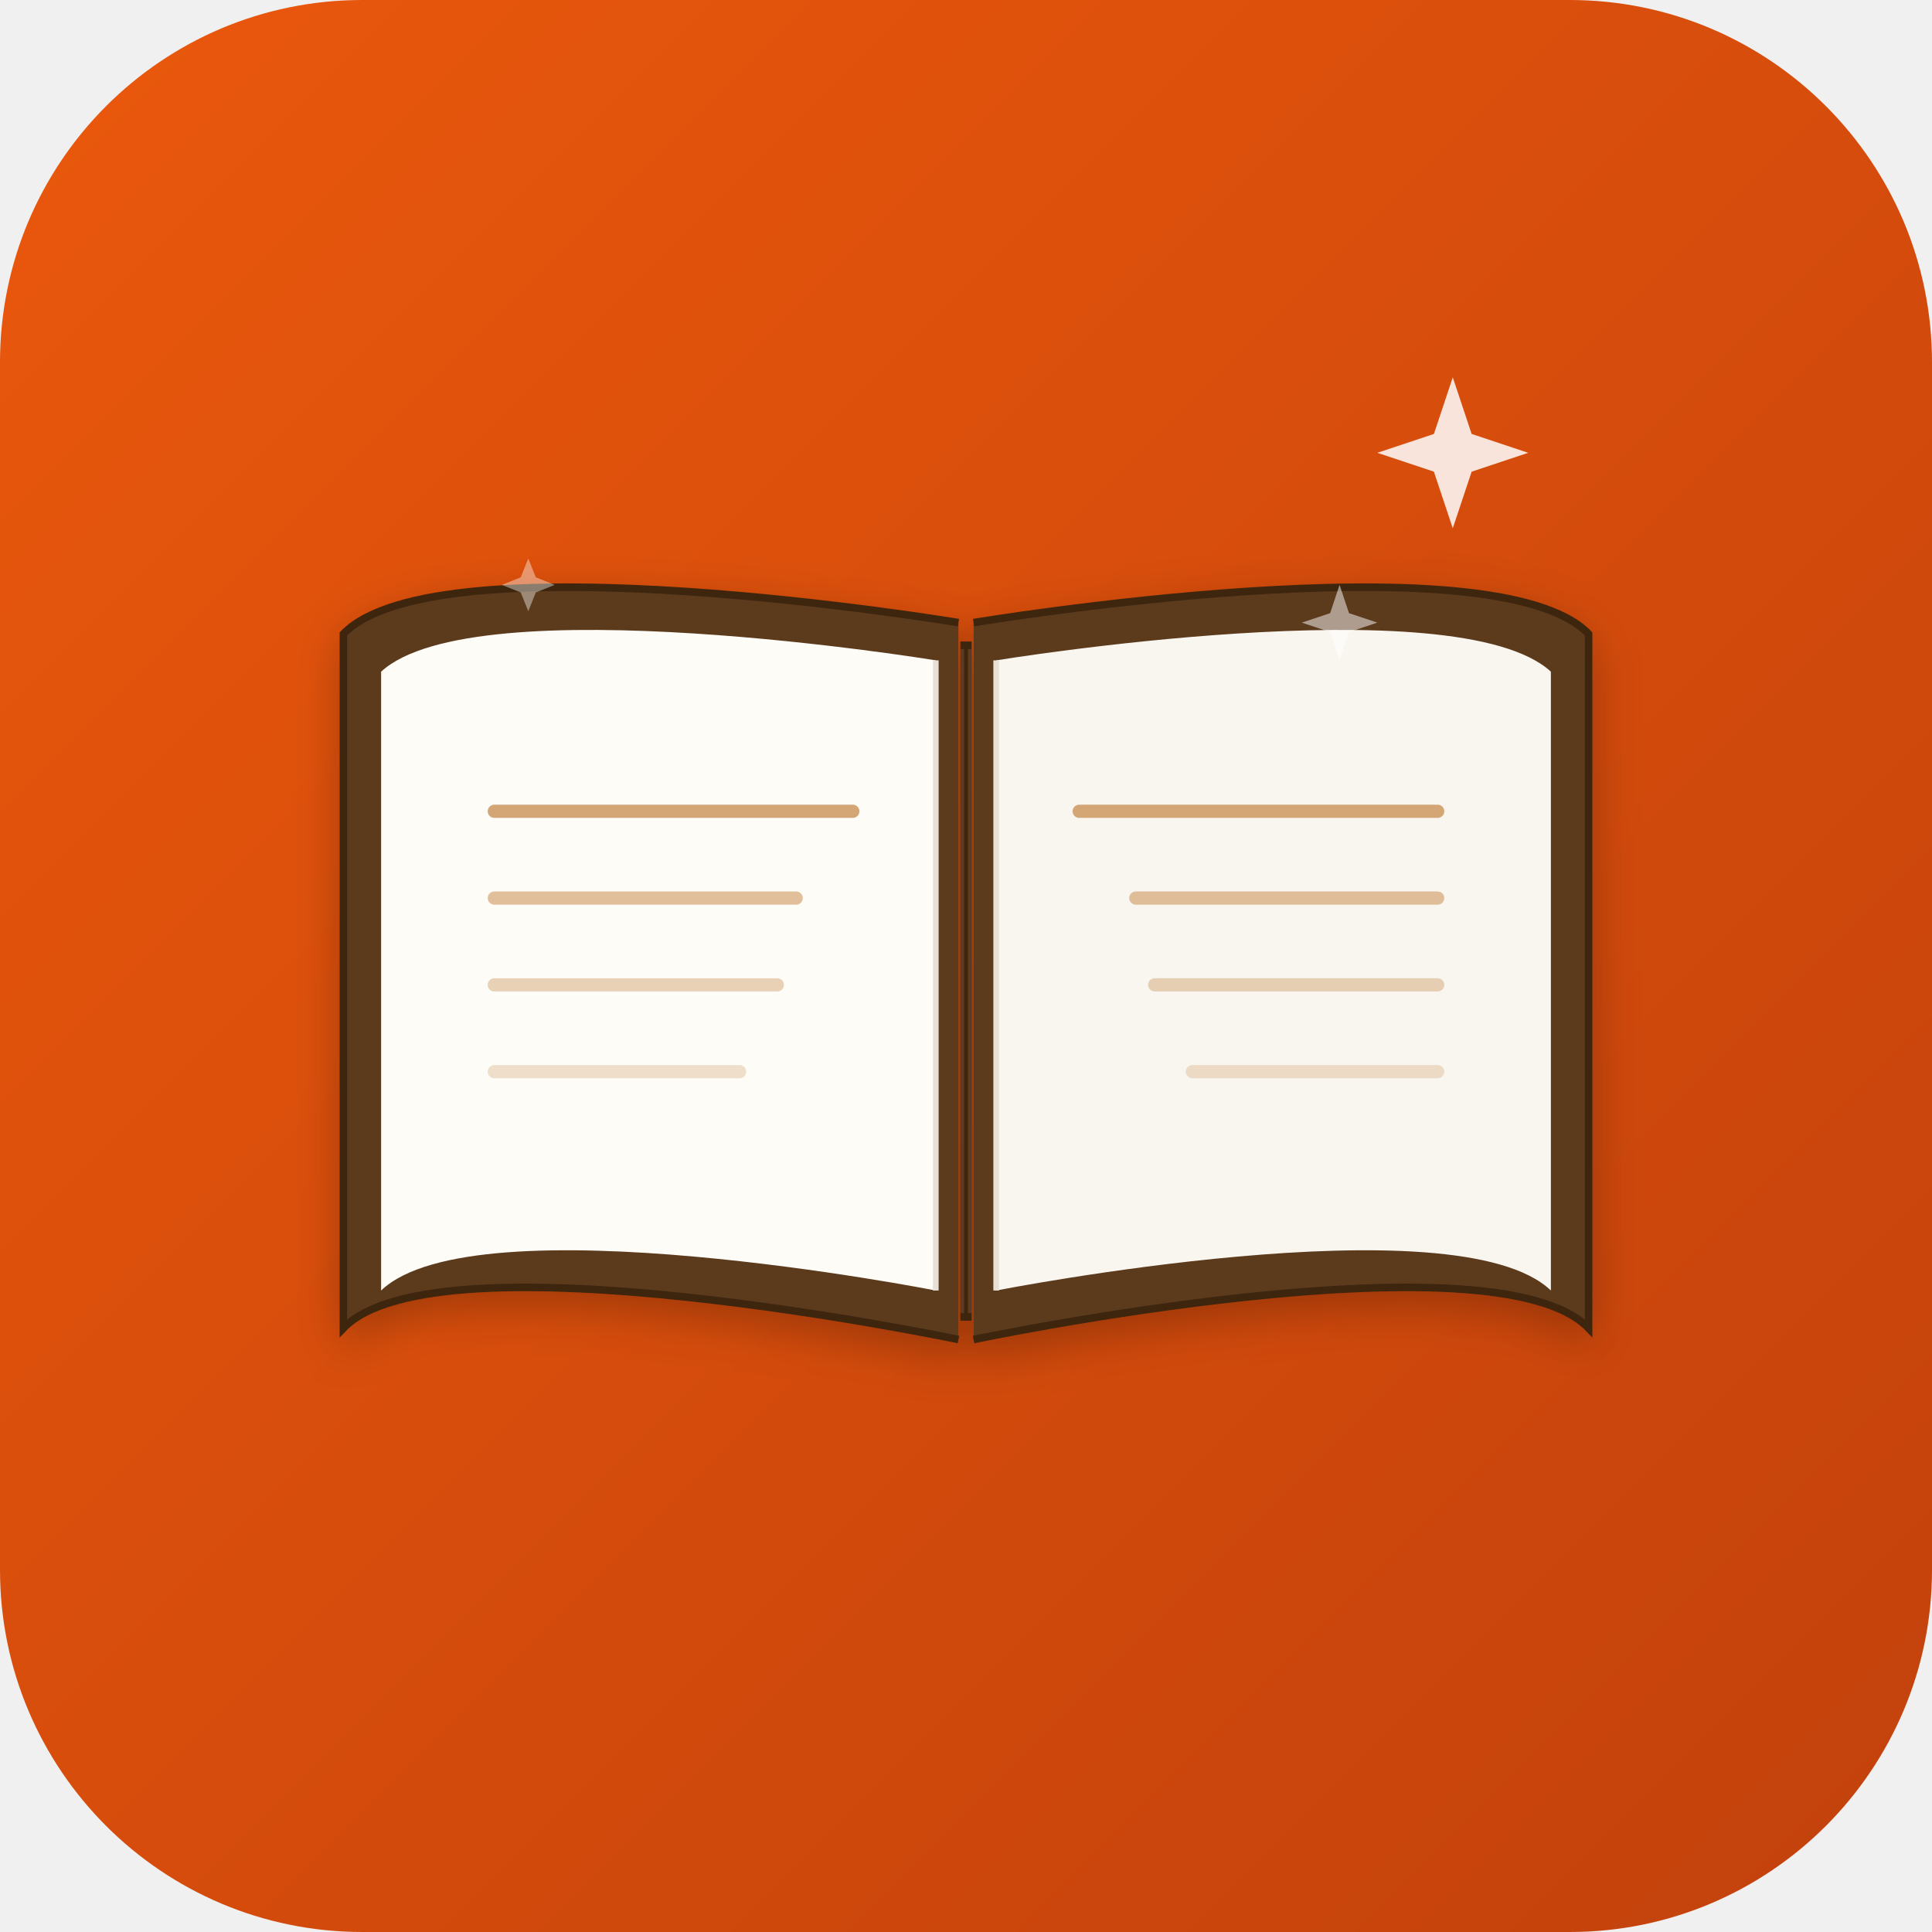
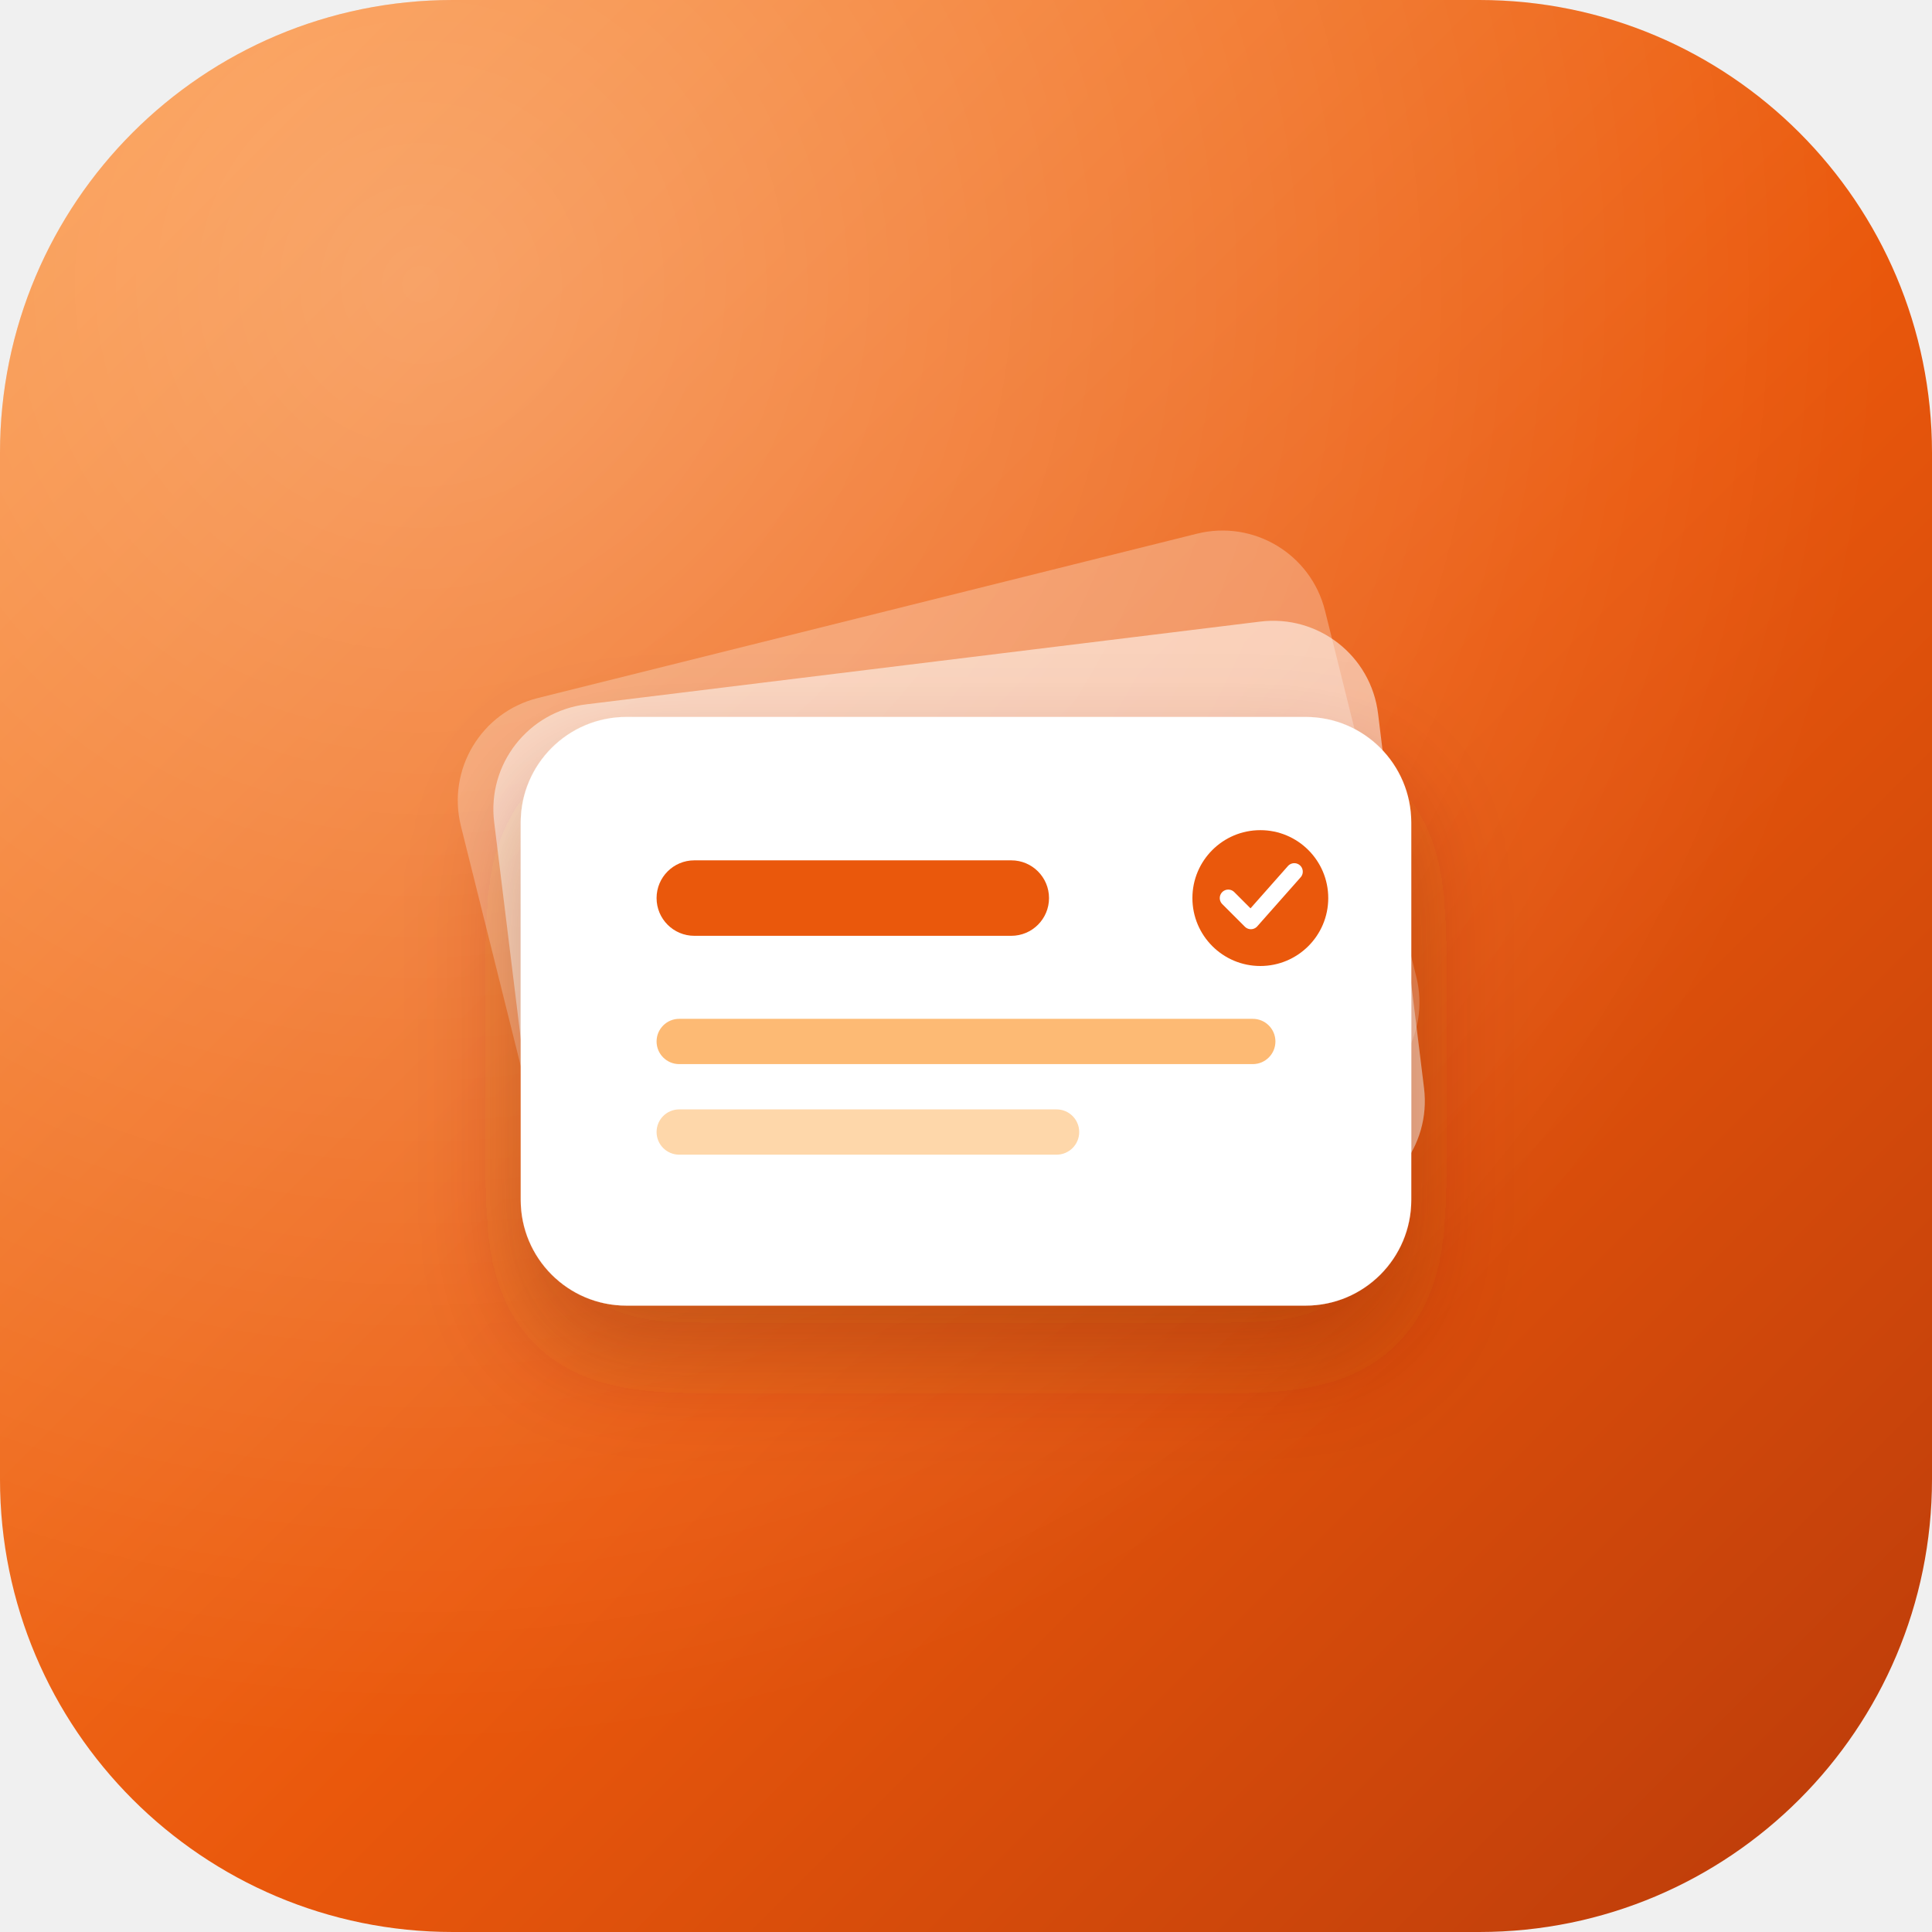
<svg xmlns="http://www.w3.org/2000/svg" viewBox="0 0 512 512">
  <defs>
    <linearGradient id="bg" x1="0" y1="0" x2="1" y2="1">
-       <stop offset="0%" stop-color="#ea580c" />
-       <stop offset="100%" stop-color="#c2410c" />
+       <stop offset="0%" stop-color="#fb923c" />
+       <stop offset="55%" stop-color="#ea580c" />
+       <stop offset="100%" stop-color="#b93a0a" />
    </linearGradient>
-     <filter id="shadow" x="-10%" y="-10%" width="130%" height="130%">
-       <feDropShadow dx="0" dy="4" stdDeviation="6" flood-color="#00000040" />
+     <radialGradient id="glow" cx="0.22" cy="0.15" r="0.75">
+       <stop offset="0%" stop-color="#ffffff" stop-opacity="0.28" />
+       <stop offset="100%" stop-color="#ffffff" stop-opacity="0" />
+     </radialGradient>
+     <filter id="shadow" x="-30%" y="-30%" width="160%" height="160%">
+       <feDropShadow dx="0" dy="14" stdDeviation="14" flood-color="#7c2d12" flood-opacity="0.35" />
    </filter>
  </defs>
-   <rect width="512" height="512" rx="96" fill="url(#bg)" />
-   <g transform="translate(256,260)" filter="url(#shadow)">
-     <path d="M-2,-95 C-2,-95 -140,-118 -165,-92 L-165,92 C-140,66 -2,95 -2,95" fill="#5c3a1e" stroke="#3d2510" stroke-width="2" />
-     <path d="M2,-95 C2,-95 140,-118 165,-92 L165,92 C140,66 2,95 2,95" fill="#5c3a1e" stroke="#3d2510" stroke-width="2" />
-     <path d="M-8,-85 C-8,-85 -130,-105 -155,-82 L-155,82 C-130,58 -8,82 -8,82 Z" fill="#fefcf7" />
-     <path d="M8,-85 C8,-85 130,-105 155,-82 L155,82 C130,58 8,82 8,82 Z" fill="#f9f6f0" />
-     <path d="M-8,-85 L-8,82" stroke="#e8e0d4" stroke-width="1.5" />
-     <path d="M8,-85 L8,82" stroke="#e8e0d4" stroke-width="1.5" />
-     <line x1="0" y1="-90" x2="0" y2="90" stroke="#3d2510" stroke-width="3" />
-     <line x1="-1" y1="-88" x2="-1" y2="88" stroke="#7a5231" stroke-width="1" opacity="0.5" />
-     <line x1="1" y1="-88" x2="1" y2="88" stroke="#7a5231" stroke-width="1" opacity="0.5" />
-     <line x1="-125" y1="-45" x2="-30" y2="-45" stroke="#d4a574" stroke-width="3.5" stroke-linecap="round" />
-     <line x1="-125" y1="-22" x2="-45" y2="-22" stroke="#d4a574" stroke-width="3.5" stroke-linecap="round" opacity="0.7" />
-     <line x1="-125" y1="1" x2="-50" y2="1" stroke="#d4a574" stroke-width="3.5" stroke-linecap="round" opacity="0.5" />
-     <line x1="-125" y1="24" x2="-60" y2="24" stroke="#d4a574" stroke-width="3.5" stroke-linecap="round" opacity="0.35" />
-     <line x1="30" y1="-45" x2="125" y2="-45" stroke="#d4a574" stroke-width="3.5" stroke-linecap="round" />
-     <line x1="45" y1="-22" x2="125" y2="-22" stroke="#d4a574" stroke-width="3.5" stroke-linecap="round" opacity="0.7" />
-     <line x1="50" y1="1" x2="125" y2="1" stroke="#d4a574" stroke-width="3.5" stroke-linecap="round" opacity="0.5" />
-     <line x1="60" y1="24" x2="125" y2="24" stroke="#d4a574" stroke-width="3.5" stroke-linecap="round" opacity="0.35" />
-   </g>
-   <g transform="translate(385,120)" fill="white" opacity="0.85">
-     <path d="M0,-20 L5,-5 L20,0 L5,5 L0,20 L-5,5 L-20,0 L-5,-5 Z" />
-   </g>
-   <g transform="translate(355,165)" fill="white" opacity="0.5">
-     <path d="M0,-10 L2.5,-2.5 L10,0 L2.5,2.5 L0,10 L-2.5,2.5 L-10,0 L-2.5,-2.5 Z" />
-   </g>
-   <g transform="translate(140,155)" fill="white" opacity="0.4">
-     <path d="M0,-7 L2,-2 L7,0 L2,2 L0,7 L-2,2 L-7,0 L-2,-2 Z" />
+   <rect width="512" height="512" rx="120" fill="url(#bg)" />
+   <rect width="512" height="512" rx="120" fill="url(#glow)" />
+   <g transform="translate(256,268)">
+     <g transform="rotate(-14) translate(0,-30)">
+       <rect x="-118" y="-78" width="236" height="156" rx="28" fill="#ffffff" fill-opacity="0.28" />
+     </g>
+     <g transform="rotate(-7) translate(0,-15)">
+       <rect x="-118" y="-78" width="236" height="156" rx="28" fill="#ffffff" fill-opacity="0.55" />
+     </g>
+     <g filter="url(#shadow)">
+       <rect x="-118" y="-78" width="236" height="156" rx="28" fill="#ffffff" />
+     </g>
+     <rect x="-82" y="-40" width="104" height="20" rx="10" fill="#ea580c" />
+     <rect x="-82" y="2" width="164" height="12" rx="6" fill="#fdba74" />
+     <rect x="-82" y="26" width="112" height="12" rx="6" fill="#fed7aa" />
+     <circle cx="78" cy="-30" r="18" fill="#ea580c" />
+     <path d="M69.5,-30 L75.5,-24 L87,-37" fill="none" stroke="#ffffff" stroke-width="4.5" stroke-linecap="round" stroke-linejoin="round" />
  </g>
</svg>
